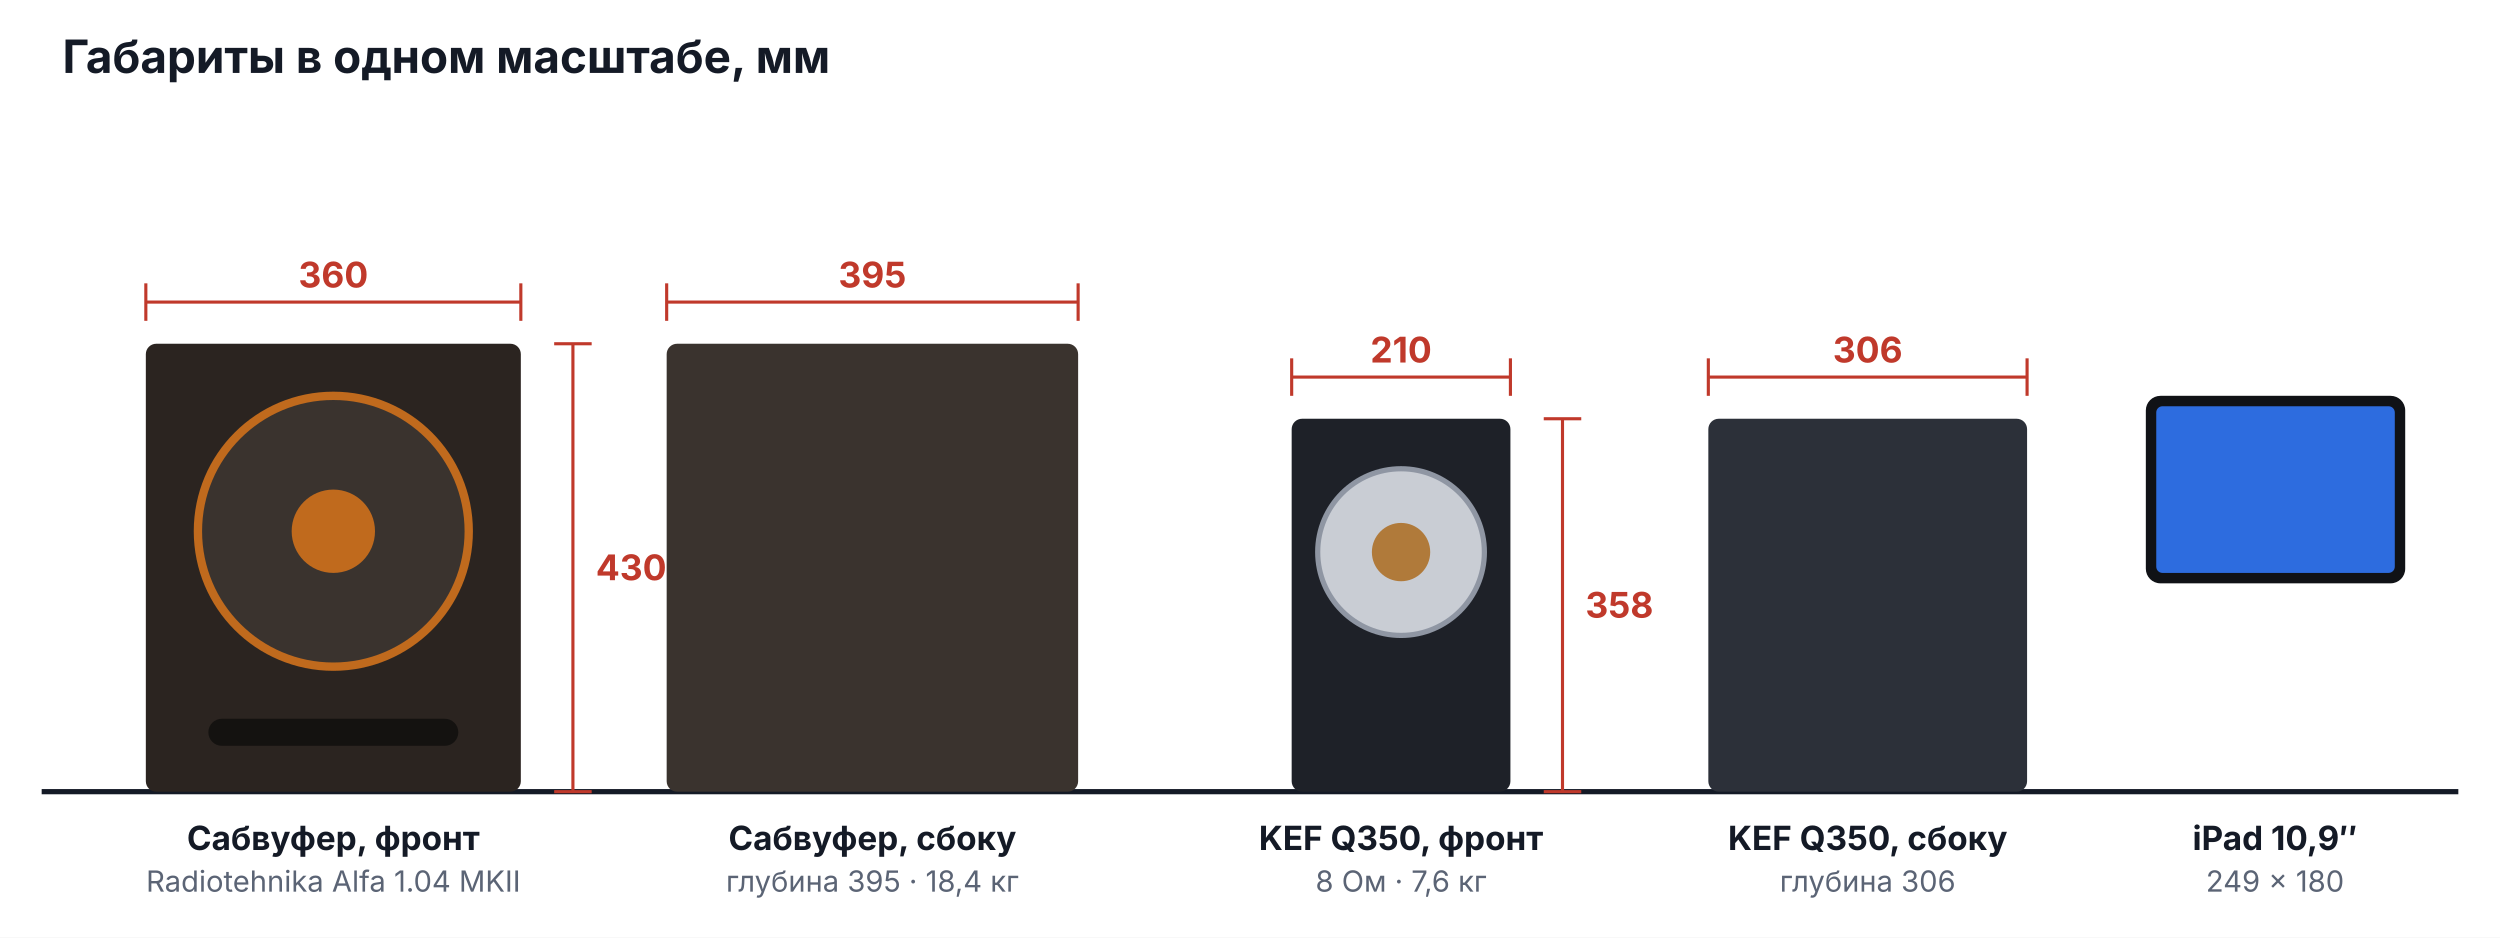
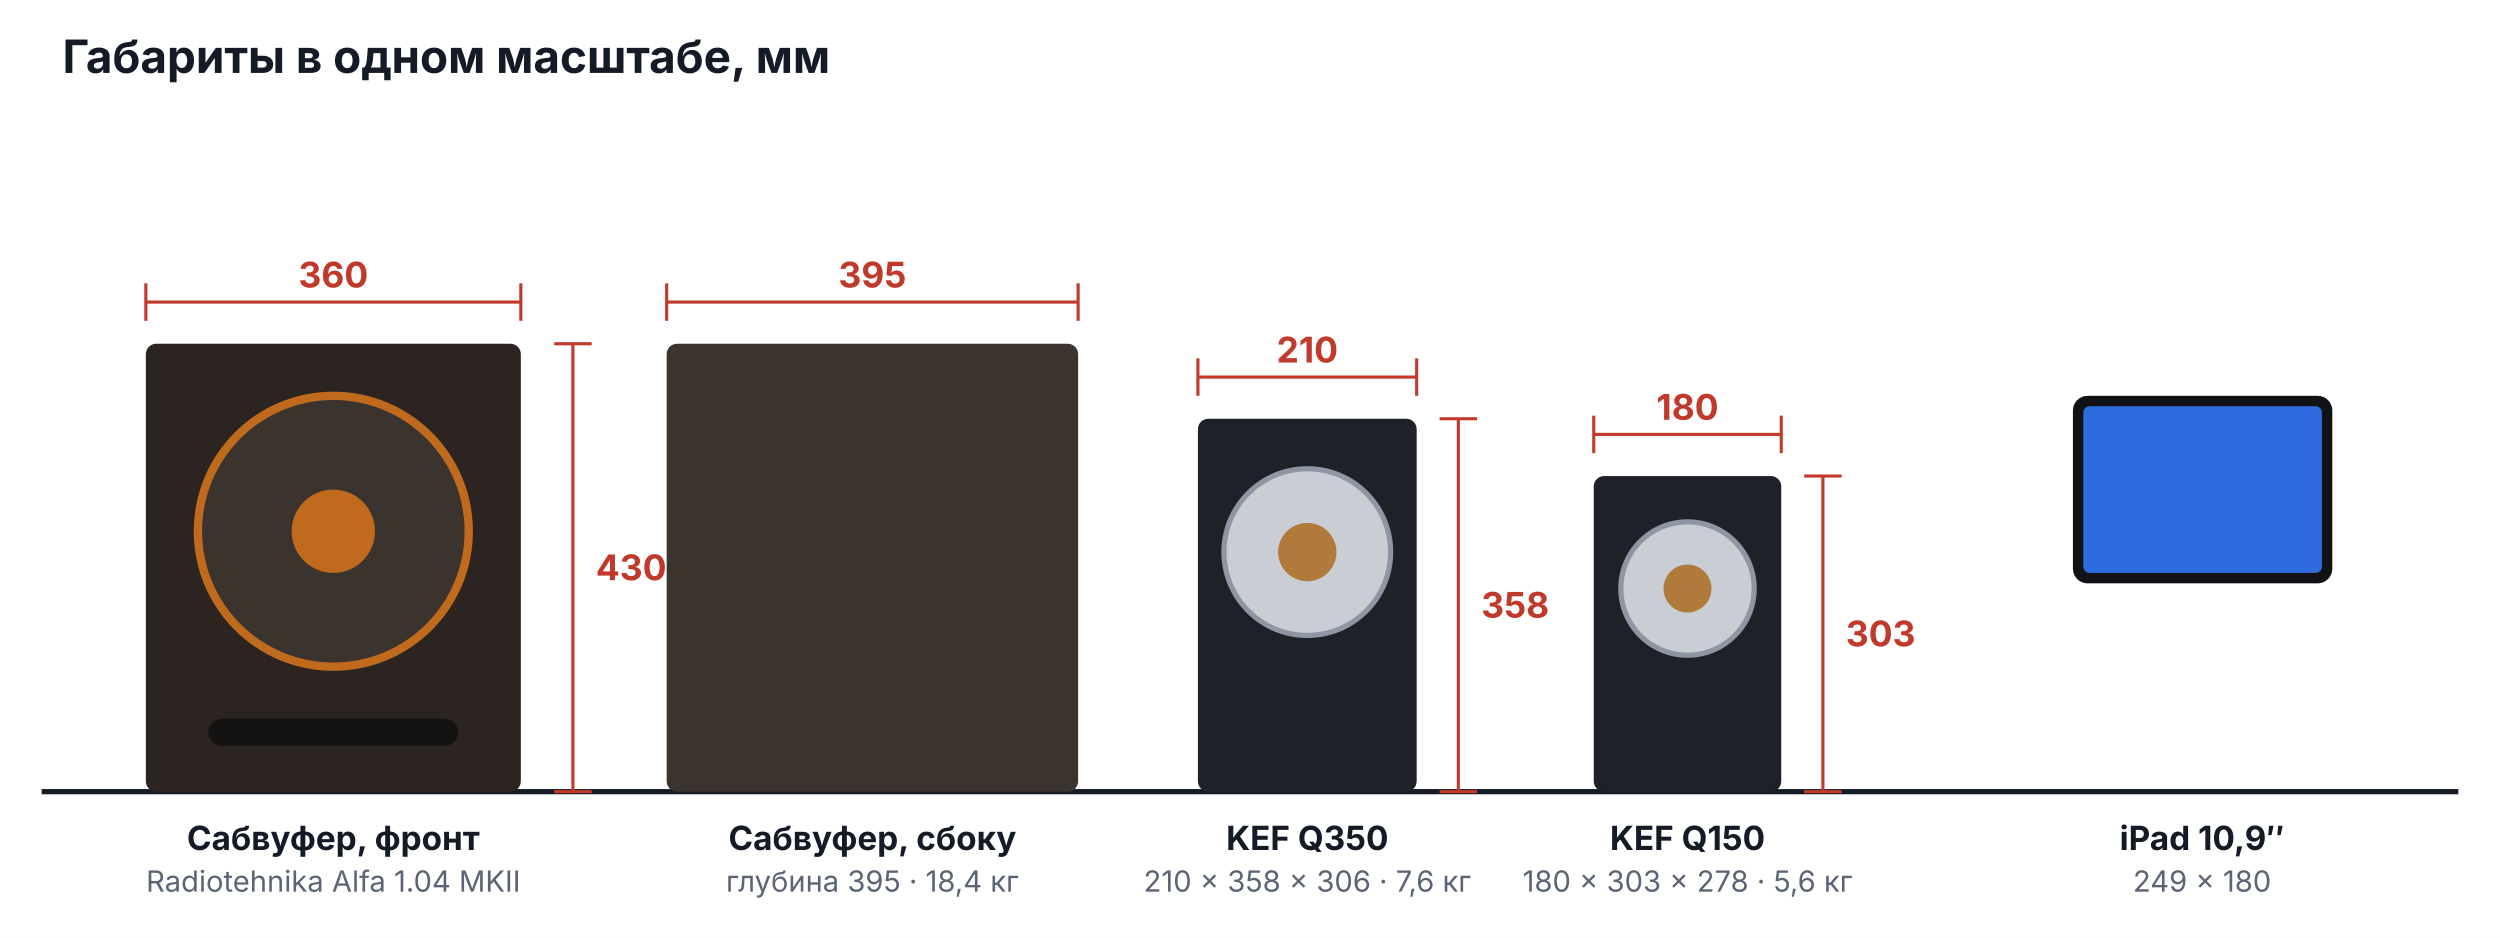
<svg xmlns="http://www.w3.org/2000/svg" viewBox="0 0 2400 900" font-family="Inter, Arial, sans-serif">
  <rect width="2400" height="900" fill="#ffffff" />
  <line x1="40" y1="760" x2="2360" y2="760" stroke="#141a26" stroke-width="5" />
  <text x="60" y="70" font-size="44" font-weight="700" fill="#141a26">Габариты в одном масштабе, мм</text>
  <rect x="140" y="330" width="360" height="430" rx="10" fill="#2b2420" />
  <text x="320.0" y="816" text-anchor="middle" font-size="32" font-weight="700" fill="#141a26">Сабвуфер, фронт</text>
  <text x="320.0" y="856" text-anchor="middle" font-size="28" fill="#5b6475">Radiotehnika Alfa 1.04 MKII</text>
  <circle cx="320" cy="510" r="130" fill="#3a332e" stroke="#c06a1d" stroke-width="8" />
  <circle cx="320" cy="510" r="40" fill="#c06a1d" />
  <rect x="200" y="690" width="240" height="26" rx="13" fill="#141210" />
  <line x1="140" y1="290" x2="500" y2="290" stroke="#c0392b" stroke-width="3" />
  <line x1="140" y1="272" x2="140" y2="308" stroke="#c0392b" stroke-width="3" />
  <line x1="500" y1="272" x2="500" y2="308" stroke="#c0392b" stroke-width="3" />
  <text x="320.0" y="276" text-anchor="middle" font-size="34" font-weight="700" fill="#c0392b">360</text>
  <line x1="550" y1="330" x2="550" y2="760" stroke="#c0392b" stroke-width="3" />
  <line x1="532" y1="330" x2="568" y2="330" stroke="#c0392b" stroke-width="3" />
  <line x1="532" y1="760" x2="568" y2="760" stroke="#c0392b" stroke-width="3" />
  <text x="572" y="557.0" text-anchor="start" font-size="34" font-weight="700" fill="#c0392b">430</text>
  <rect x="640" y="330" width="395" height="430" rx="10" fill="#3a332e" />
  <text x="837.5" y="816" text-anchor="middle" font-size="32" font-weight="700" fill="#141a26">Сабвуфер, сбоку</text>
  <text x="837.5" y="856" text-anchor="middle" font-size="28" fill="#5b6475">глубина 395 · 18,4 кг</text>
  <line x1="640" y1="290" x2="1035" y2="290" stroke="#c0392b" stroke-width="3" />
  <line x1="640" y1="272" x2="640" y2="308" stroke="#c0392b" stroke-width="3" />
  <line x1="1035" y1="272" x2="1035" y2="308" stroke="#c0392b" stroke-width="3" />
  <text x="837.5" y="276" text-anchor="middle" font-size="34" font-weight="700" fill="#c0392b">395</text>
-   <rect x="1240" y="402" width="210" height="358" rx="10" fill="#1e2128" />
-   <text x="1345.0" y="816" text-anchor="middle" font-size="32" font-weight="700" fill="#141a26">KEF Q350, фронт</text>
-   <text x="1345.0" y="856" text-anchor="middle" font-size="28" fill="#5b6475">8 Ом · 7,6 кг</text>
-   <circle cx="1345" cy="530" r="80" fill="#c9cdd4" stroke="#8f96a3" stroke-width="5" />
-   <circle cx="1345" cy="530" r="28" fill="#b07a3a" />
-   <line x1="1240" y1="362" x2="1450" y2="362" stroke="#c0392b" stroke-width="3" />
-   <line x1="1240" y1="344" x2="1240" y2="380" stroke="#c0392b" stroke-width="3" />
-   <line x1="1450" y1="344" x2="1450" y2="380" stroke="#c0392b" stroke-width="3" />
-   <text x="1345.0" y="348" text-anchor="middle" font-size="34" font-weight="700" fill="#c0392b">210</text>
-   <line x1="1500" y1="402" x2="1500" y2="760" stroke="#c0392b" stroke-width="3" />
-   <line x1="1482" y1="402" x2="1518" y2="402" stroke="#c0392b" stroke-width="3" />
-   <line x1="1482" y1="760" x2="1518" y2="760" stroke="#c0392b" stroke-width="3" />
-   <text x="1522" y="593.0" text-anchor="start" font-size="34" font-weight="700" fill="#c0392b">358</text>
-   <rect x="1640" y="402" width="306" height="358" rx="10" fill="#2c3039" />
-   <text x="1793.0" y="816" text-anchor="middle" font-size="32" font-weight="700" fill="#141a26">KEF Q350, сбоку</text>
-   <text x="1793.0" y="856" text-anchor="middle" font-size="28" fill="#5b6475">глубина 306</text>
-   <line x1="1640" y1="362" x2="1946" y2="362" stroke="#c0392b" stroke-width="3" />
-   <line x1="1640" y1="344" x2="1640" y2="380" stroke="#c0392b" stroke-width="3" />
-   <line x1="1946" y1="344" x2="1946" y2="380" stroke="#c0392b" stroke-width="3" />
-   <text x="1793.0" y="348" text-anchor="middle" font-size="34" font-weight="700" fill="#c0392b">306</text>
-   <rect x="2060" y="380" width="249" height="180" rx="14" fill="#101216" />
-   <rect x="2070" y="390" width="229" height="160" rx="6" fill="#2d6cdf" />
-   <text x="2184" y="816" text-anchor="middle" font-size="32" font-weight="700" fill="#141a26">iPad 10,9″</text>
-   <text x="2184" y="856" text-anchor="middle" font-size="28" fill="#5b6475">249 × 180</text>
+   <rect x="1150" y="402" width="210" height="358" rx="10" fill="#1e2128" />
+   <text x="1255.0" y="816" text-anchor="middle" font-size="32" font-weight="700" fill="#141a26">KEF Q350</text>
+   <text x="1255.0" y="856" text-anchor="middle" font-size="28" fill="#5b6475">210 × 358 × 306 · 7,6 кг</text>
+   <circle cx="1255" cy="530" r="80" fill="#c9cdd4" stroke="#8f96a3" stroke-width="5" />
+   <circle cx="1255" cy="530" r="28" fill="#b07a3a" />
+   <line x1="1150" y1="362" x2="1360" y2="362" stroke="#c0392b" stroke-width="3" />
+   <line x1="1150" y1="344" x2="1150" y2="380" stroke="#c0392b" stroke-width="3" />
+   <line x1="1360" y1="344" x2="1360" y2="380" stroke="#c0392b" stroke-width="3" />
+   <text x="1255.0" y="348" text-anchor="middle" font-size="34" font-weight="700" fill="#c0392b">210</text>
+   <line x1="1400" y1="402" x2="1400" y2="760" stroke="#c0392b" stroke-width="3" />
+   <line x1="1382" y1="402" x2="1418" y2="402" stroke="#c0392b" stroke-width="3" />
+   <line x1="1382" y1="760" x2="1418" y2="760" stroke="#c0392b" stroke-width="3" />
+   <text x="1422" y="593.0" text-anchor="start" font-size="34" font-weight="700" fill="#c0392b">358</text>
+   <rect x="1530" y="457" width="180" height="303" rx="10" fill="#1e2128" />
+   <text x="1620.0" y="816" text-anchor="middle" font-size="32" font-weight="700" fill="#141a26">KEF Q150</text>
+   <text x="1620.0" y="856" text-anchor="middle" font-size="28" fill="#5b6475">180 × 303 × 278 · 5,6 кг</text>
+   <circle cx="1620" cy="565" r="64" fill="#c9cdd4" stroke="#8f96a3" stroke-width="5" />
+   <circle cx="1620" cy="565" r="23" fill="#b07a3a" />
+   <line x1="1530" y1="417" x2="1710" y2="417" stroke="#c0392b" stroke-width="3" />
+   <line x1="1530" y1="399" x2="1530" y2="435" stroke="#c0392b" stroke-width="3" />
+   <line x1="1710" y1="399" x2="1710" y2="435" stroke="#c0392b" stroke-width="3" />
+   <text x="1620.0" y="403" text-anchor="middle" font-size="34" font-weight="700" fill="#c0392b">180</text>
+   <line x1="1750" y1="457" x2="1750" y2="760" stroke="#c0392b" stroke-width="3" />
+   <line x1="1732" y1="457" x2="1768" y2="457" stroke="#c0392b" stroke-width="3" />
+   <line x1="1732" y1="760" x2="1768" y2="760" stroke="#c0392b" stroke-width="3" />
+   <text x="1772" y="620.5" text-anchor="start" font-size="34" font-weight="700" fill="#c0392b">303</text>
+   <rect x="1990" y="380" width="249" height="180" rx="14" fill="#101216" />
+   <rect x="2000" y="390" width="229" height="160" rx="6" fill="#2d6cdf" />
+   <text x="2114" y="816" text-anchor="middle" font-size="32" font-weight="700" fill="#141a26">iPad 10,9″</text>
+   <text x="2114" y="856" text-anchor="middle" font-size="28" fill="#5b6475">249 × 180</text>
</svg>
